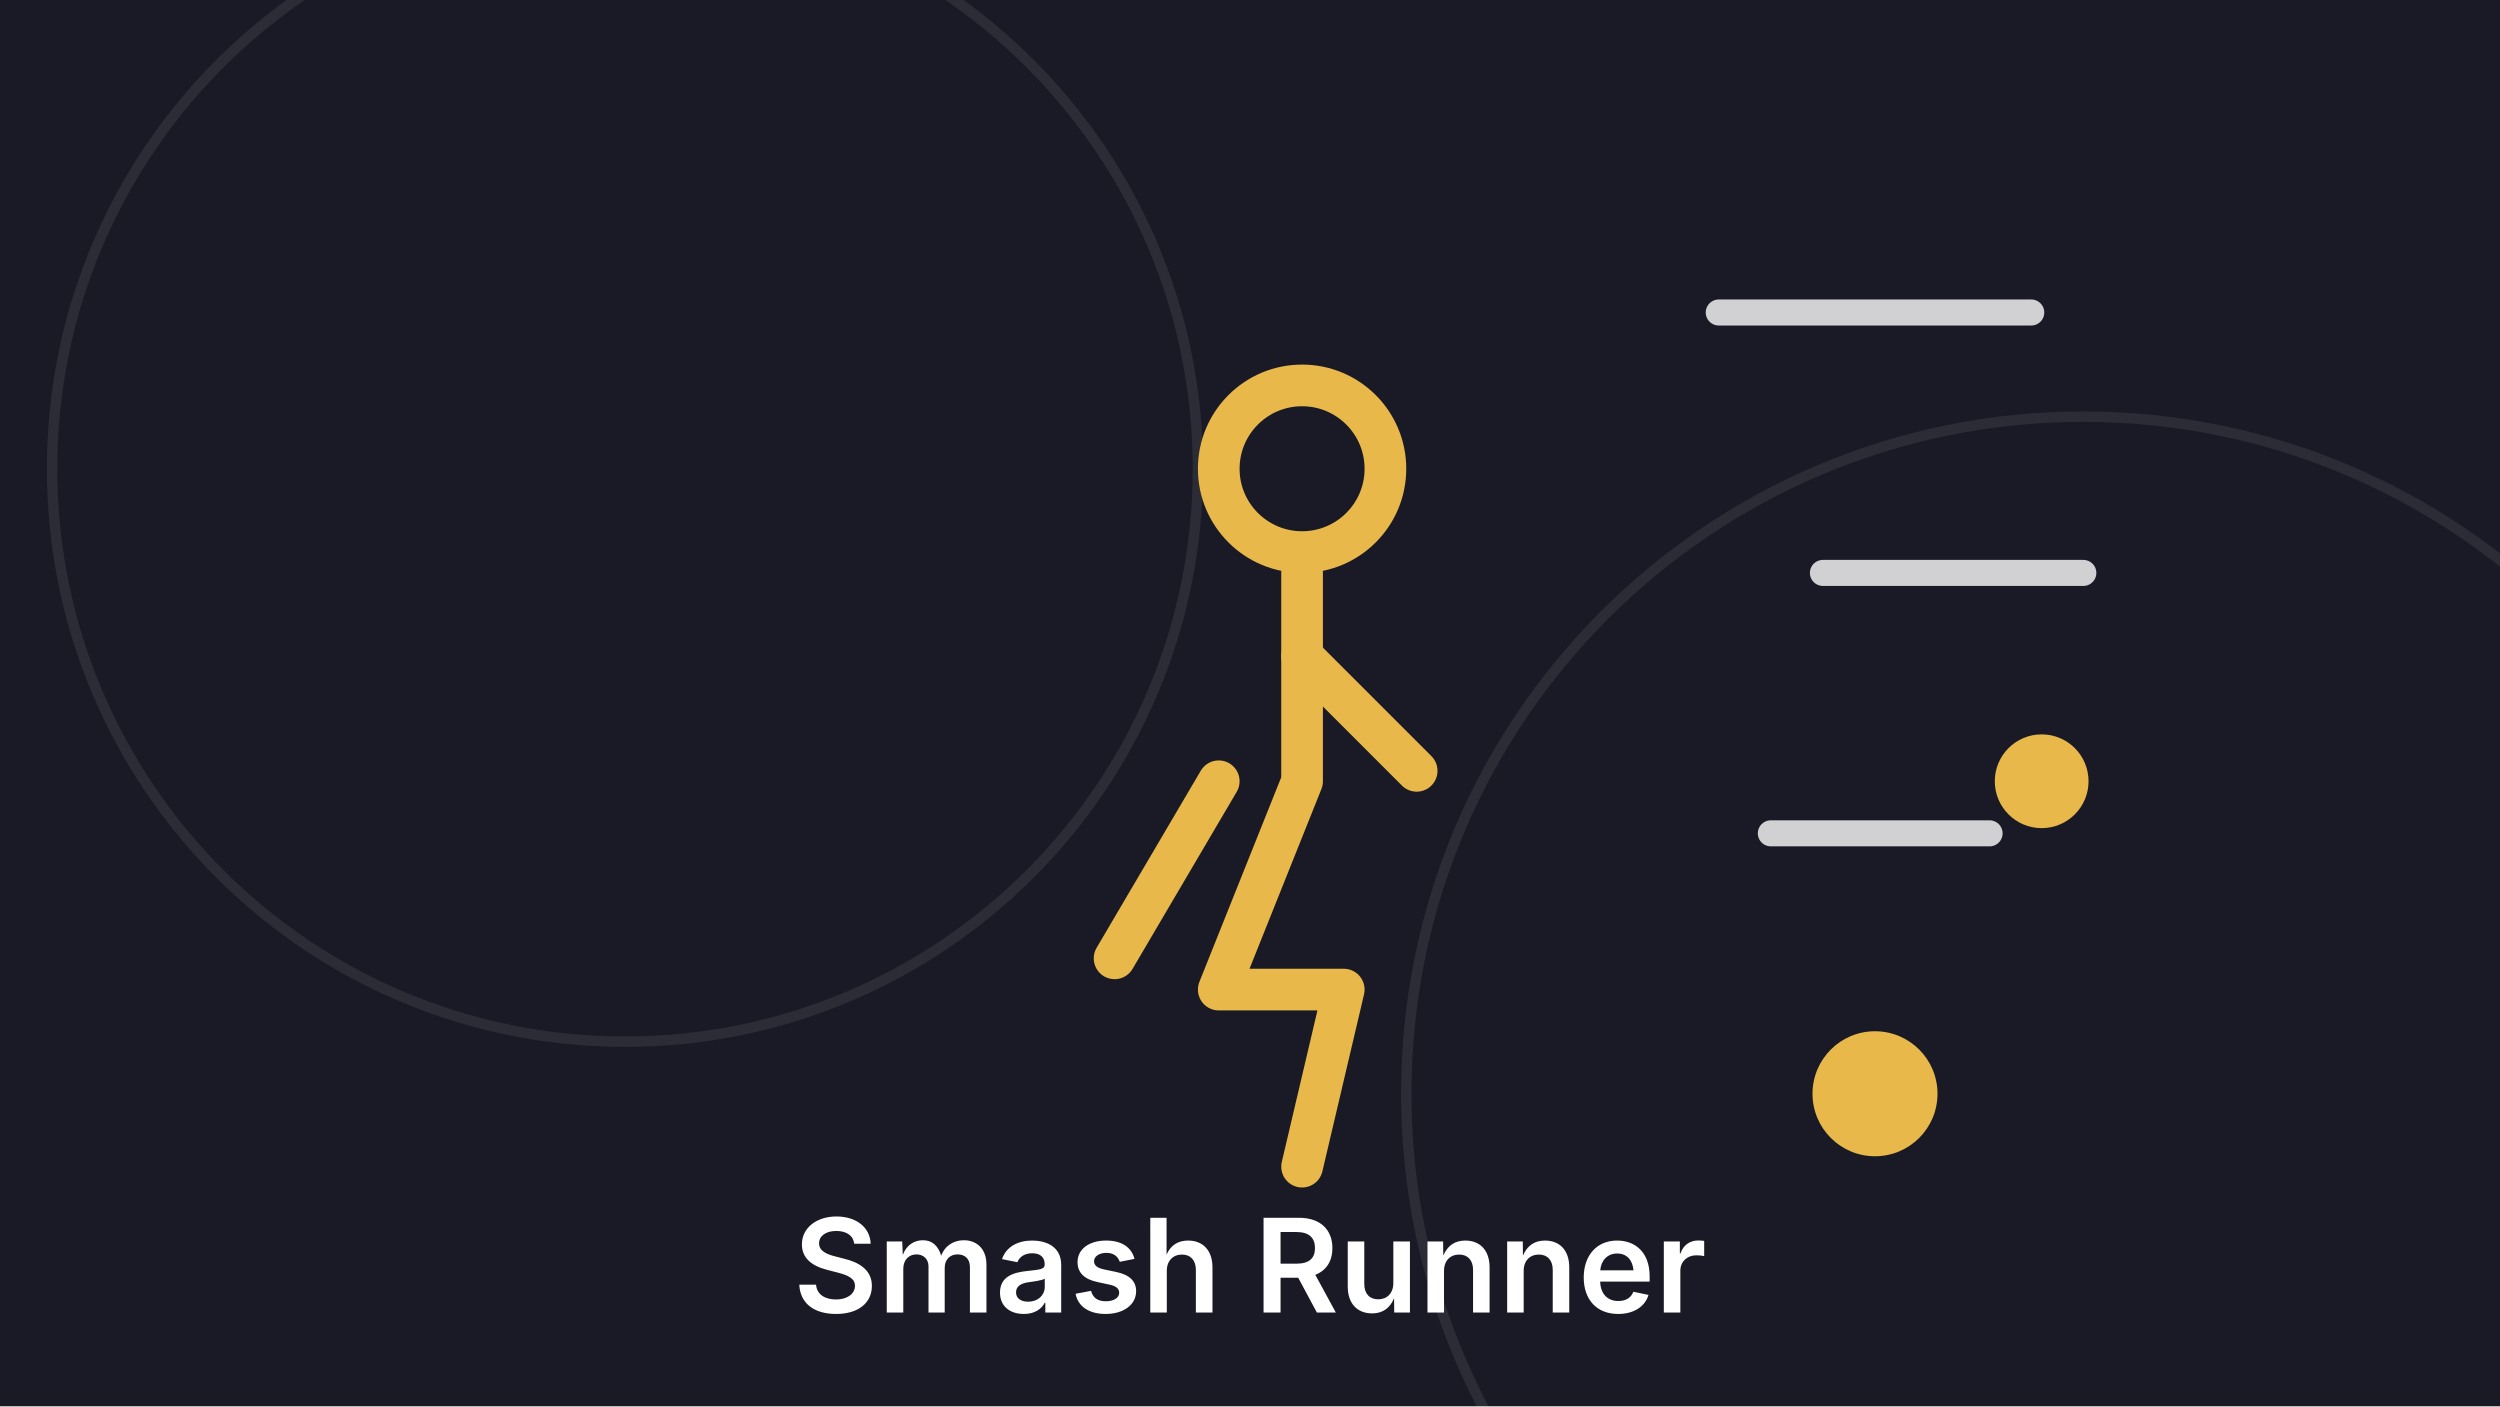
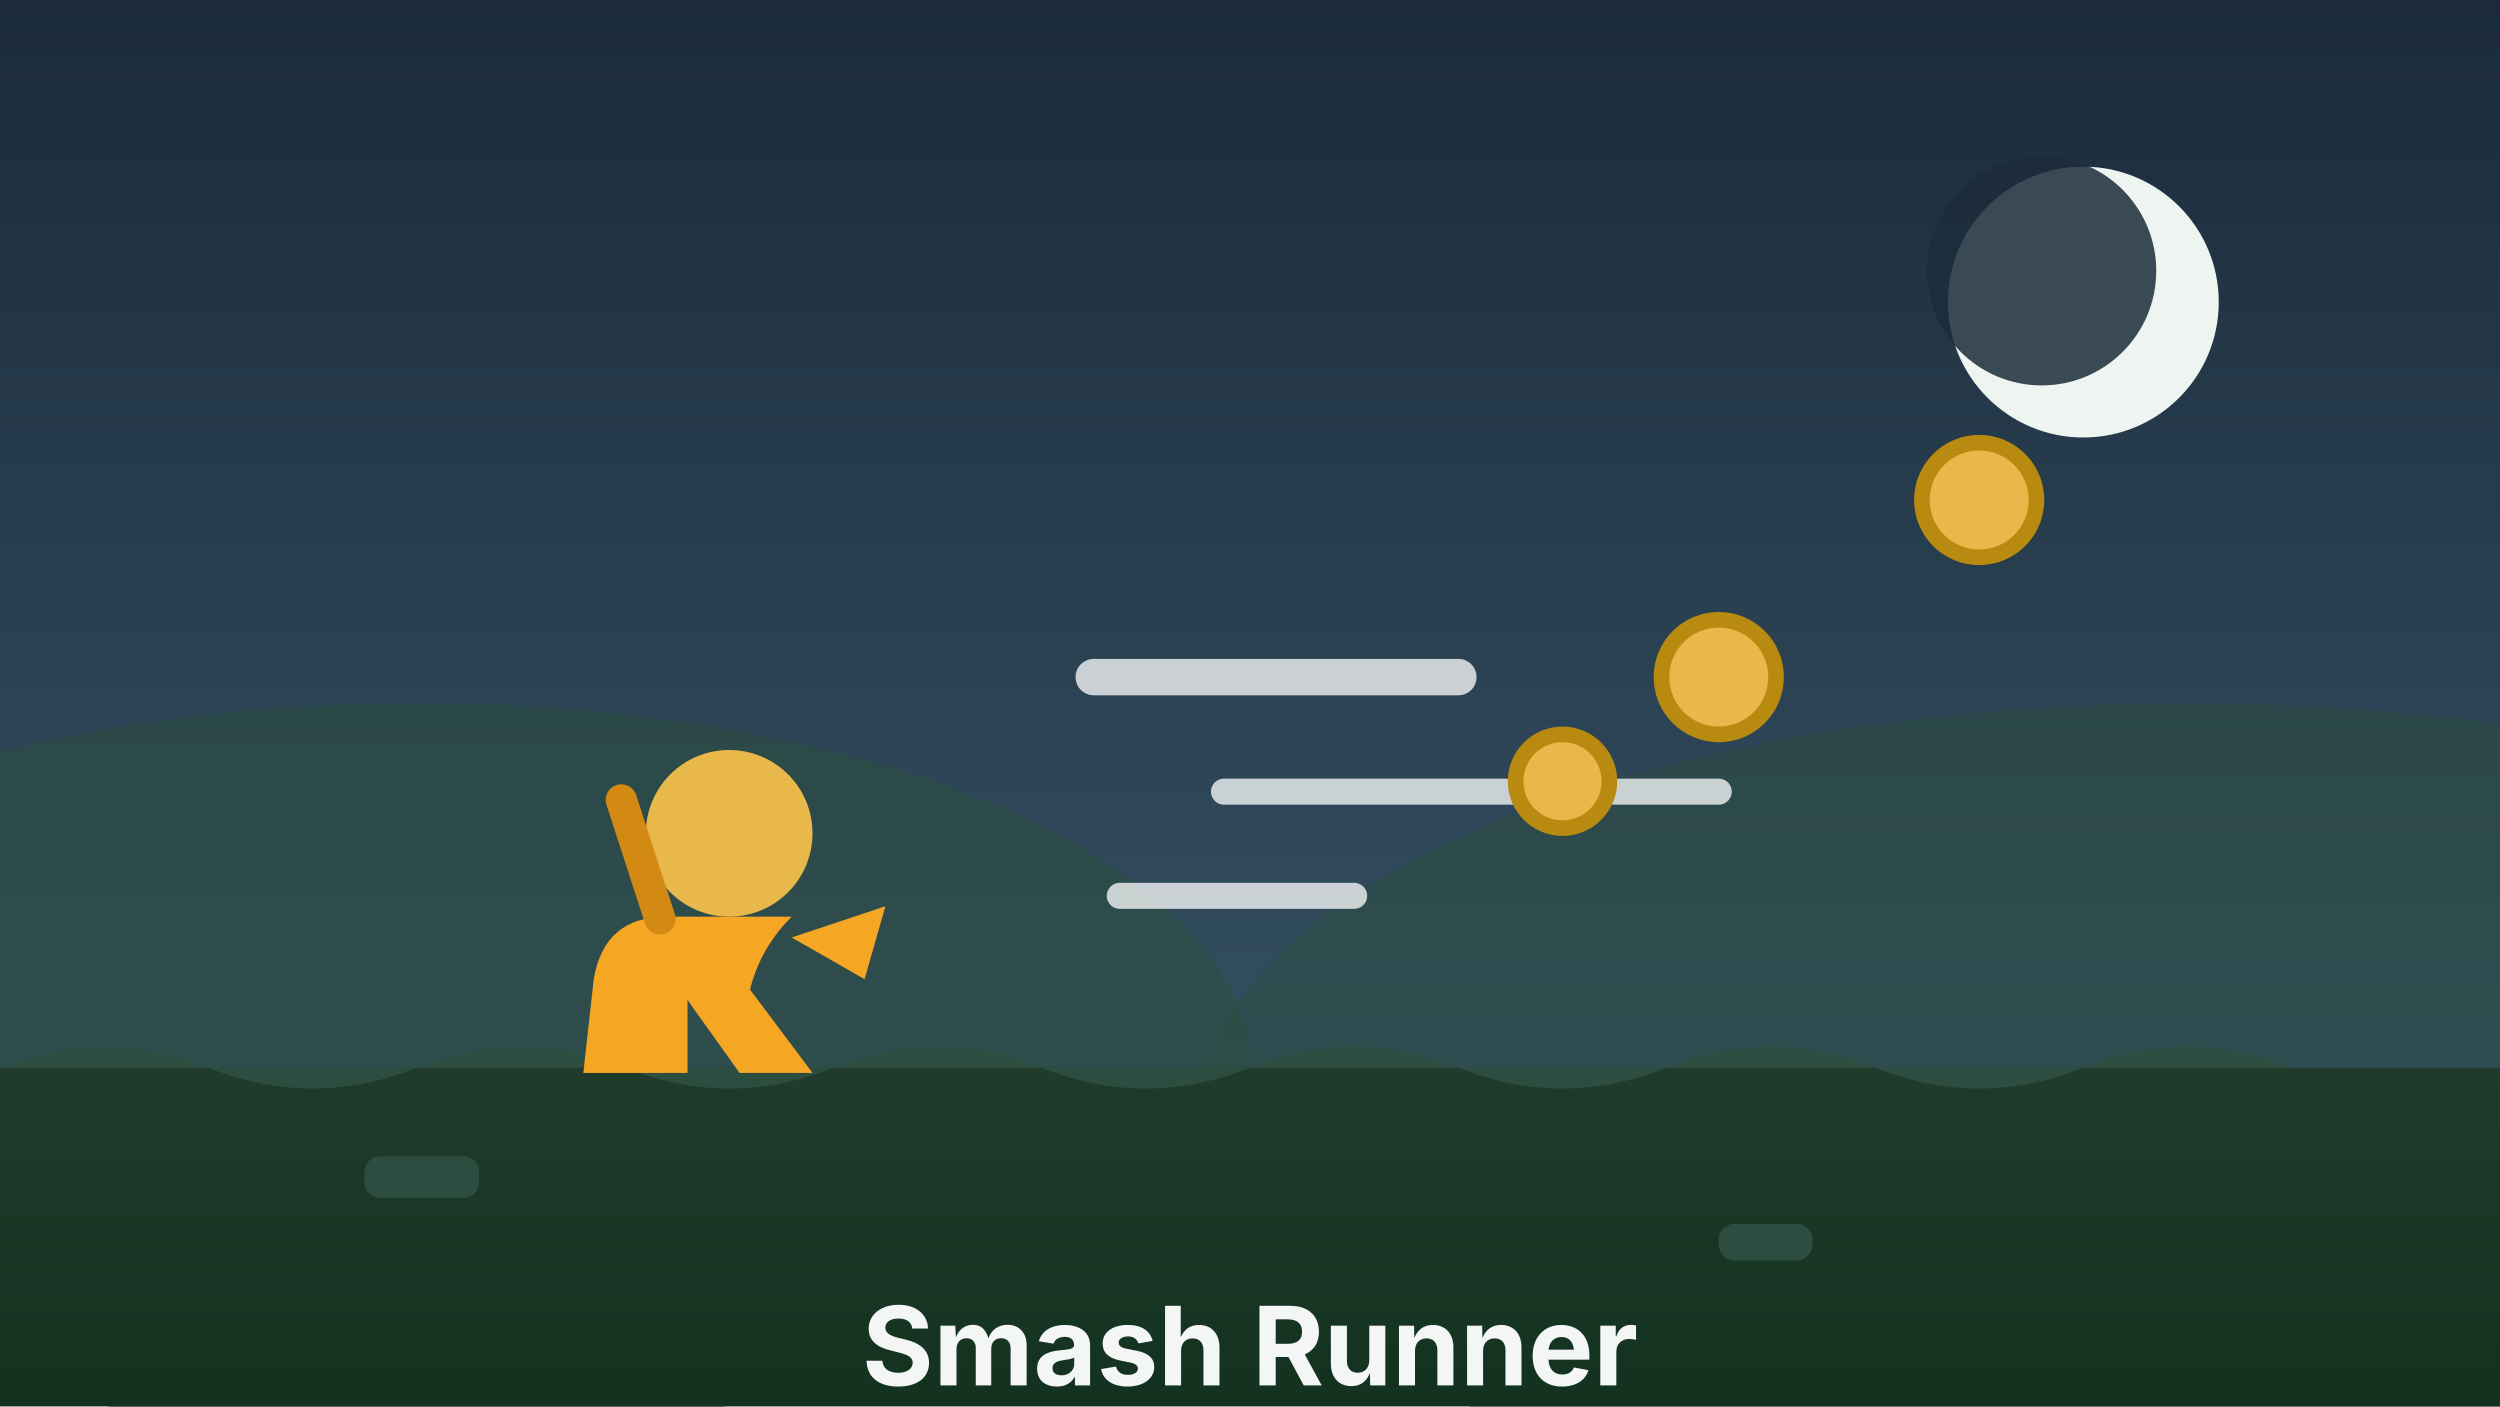
<svg xmlns="http://www.w3.org/2000/svg" width="480" height="270" viewBox="0 0 480 270" fill="none">
-   <rect width="480" height="270" fill="#1a1a26" />
-   <g stroke="#ffffff" stroke-opacity="0.08" stroke-width="2">
-     <circle cx="120" cy="90" r="110" />
-     <circle cx="400" cy="210" r="130" />
+   <defs>
+     <linearGradient id="sky" x1="0" y1="0" x2="0" y2="1">
+       <stop offset="0" stop-color="#1b2b3a" />
+       <stop offset="1" stop-color="#3b5b6e" />
+     </linearGradient>
+     <linearGradient id="ground" x1="0" y1="0" x2="0" y2="1">
+       <stop offset="0" stop-color="#203b2c" />
+       <stop offset="1" stop-color="#12321f" />
+     </linearGradient>
+   </defs>
+   <rect width="480" height="270" fill="url(#sky)" />
+   <ellipse cx="80" cy="205" rx="160" ry="70" fill="#2c4d40" fill-opacity="0.6" />
+   <ellipse cx="420" cy="215" rx="190" ry="80" fill="#2c4d40" fill-opacity="0.5" />
+   <circle cx="400" cy="58" r="26" fill="#eef5f1" />
+   <circle cx="392" cy="52" r="22" fill="#1b2b3a" opacity="0.85" />
+   <rect x="0" y="205" width="480" height="65" fill="url(#ground)" />
+   <path d="M0 205 q20 -8 40 0 t40 0 t40 0 t40 0 t40 0 t40 0 t40 0 t40 0 t40 0 t40 0 t40 0 t0 0" fill="#2c4d40" />
+   <g>
+     <circle cx="140" cy="160" r="16" fill="#e8b94a" />
+     <path d="M128 176 q-12 0 -14 12 l-2 18 h20 v-14 l10 14 h14 l-12 -16 q2 -8 8 -14 z" fill="#f5a623" />
+     <path d="M152 180 l14 8 4 -14 z" fill="#f5a623" />
+     <rect x="120" y="150" width="6" height="30" rx="3" fill="#d28a12" transform="rotate(-18 123 165)" />
  </g>
-   <g fill="none" stroke="#e8b94a" stroke-width="8" stroke-linecap="round" stroke-linejoin="round">
-     <circle cx="250" cy="90" r="16" />
-     <path d="M250 110 v40 l-16 40 h24 l-8 34" />
-     <path d="M250 126 l22 22" />
-     <path d="M234 150 l-20 34" />
+   <g stroke="#ffffff" fill="none" stroke-linecap="round" opacity="0.75">
+     <path d="M210 130 h70" stroke-width="7" />
+     <path d="M235 152 h95" stroke-width="5" />
+     <path d="M215 172 h45" stroke-width="5" />
  </g>
-   <g stroke="#ffffff" stroke-opacity="0.8" stroke-width="5" stroke-linecap="round">
-     <path d="M330 60 h60 M350 110 h50 M340 160 h42" />
-   </g>
-   <g fill="#e8b94a">
-     <circle cx="360" cy="210" r="12" />
-     <circle cx="392" cy="150" r="9" />
-   </g>
-   <text x="240" y="252" font-family="Inter,Arial,sans-serif" font-weight="600" font-size="25" fill="#ffffff" text-anchor="middle">Smash Runner</text>
+   <circle cx="330" cy="130" r="11" fill="#e8b94a" stroke="#b98a10" stroke-width="3" />
+   <circle cx="380" cy="96" r="11" fill="#e8b94a" stroke="#b98a10" stroke-width="3" />
+   <circle cx="300" cy="150" r="9" fill="#e8b94a" stroke="#b98a10" stroke-width="3" />
+   <rect x="70" y="222" width="22" height="8" rx="3" fill="#2c4d40" />
+   <rect x="330" y="235" width="18" height="7" rx="3" fill="#2c4d40" />
+   <text x="240" y="266" font-family="Inter,Arial,sans-serif" font-weight="700" font-size="21" fill="#ffffff" fill-opacity="0.95" text-anchor="middle">Smash Runner</text>
</svg>
